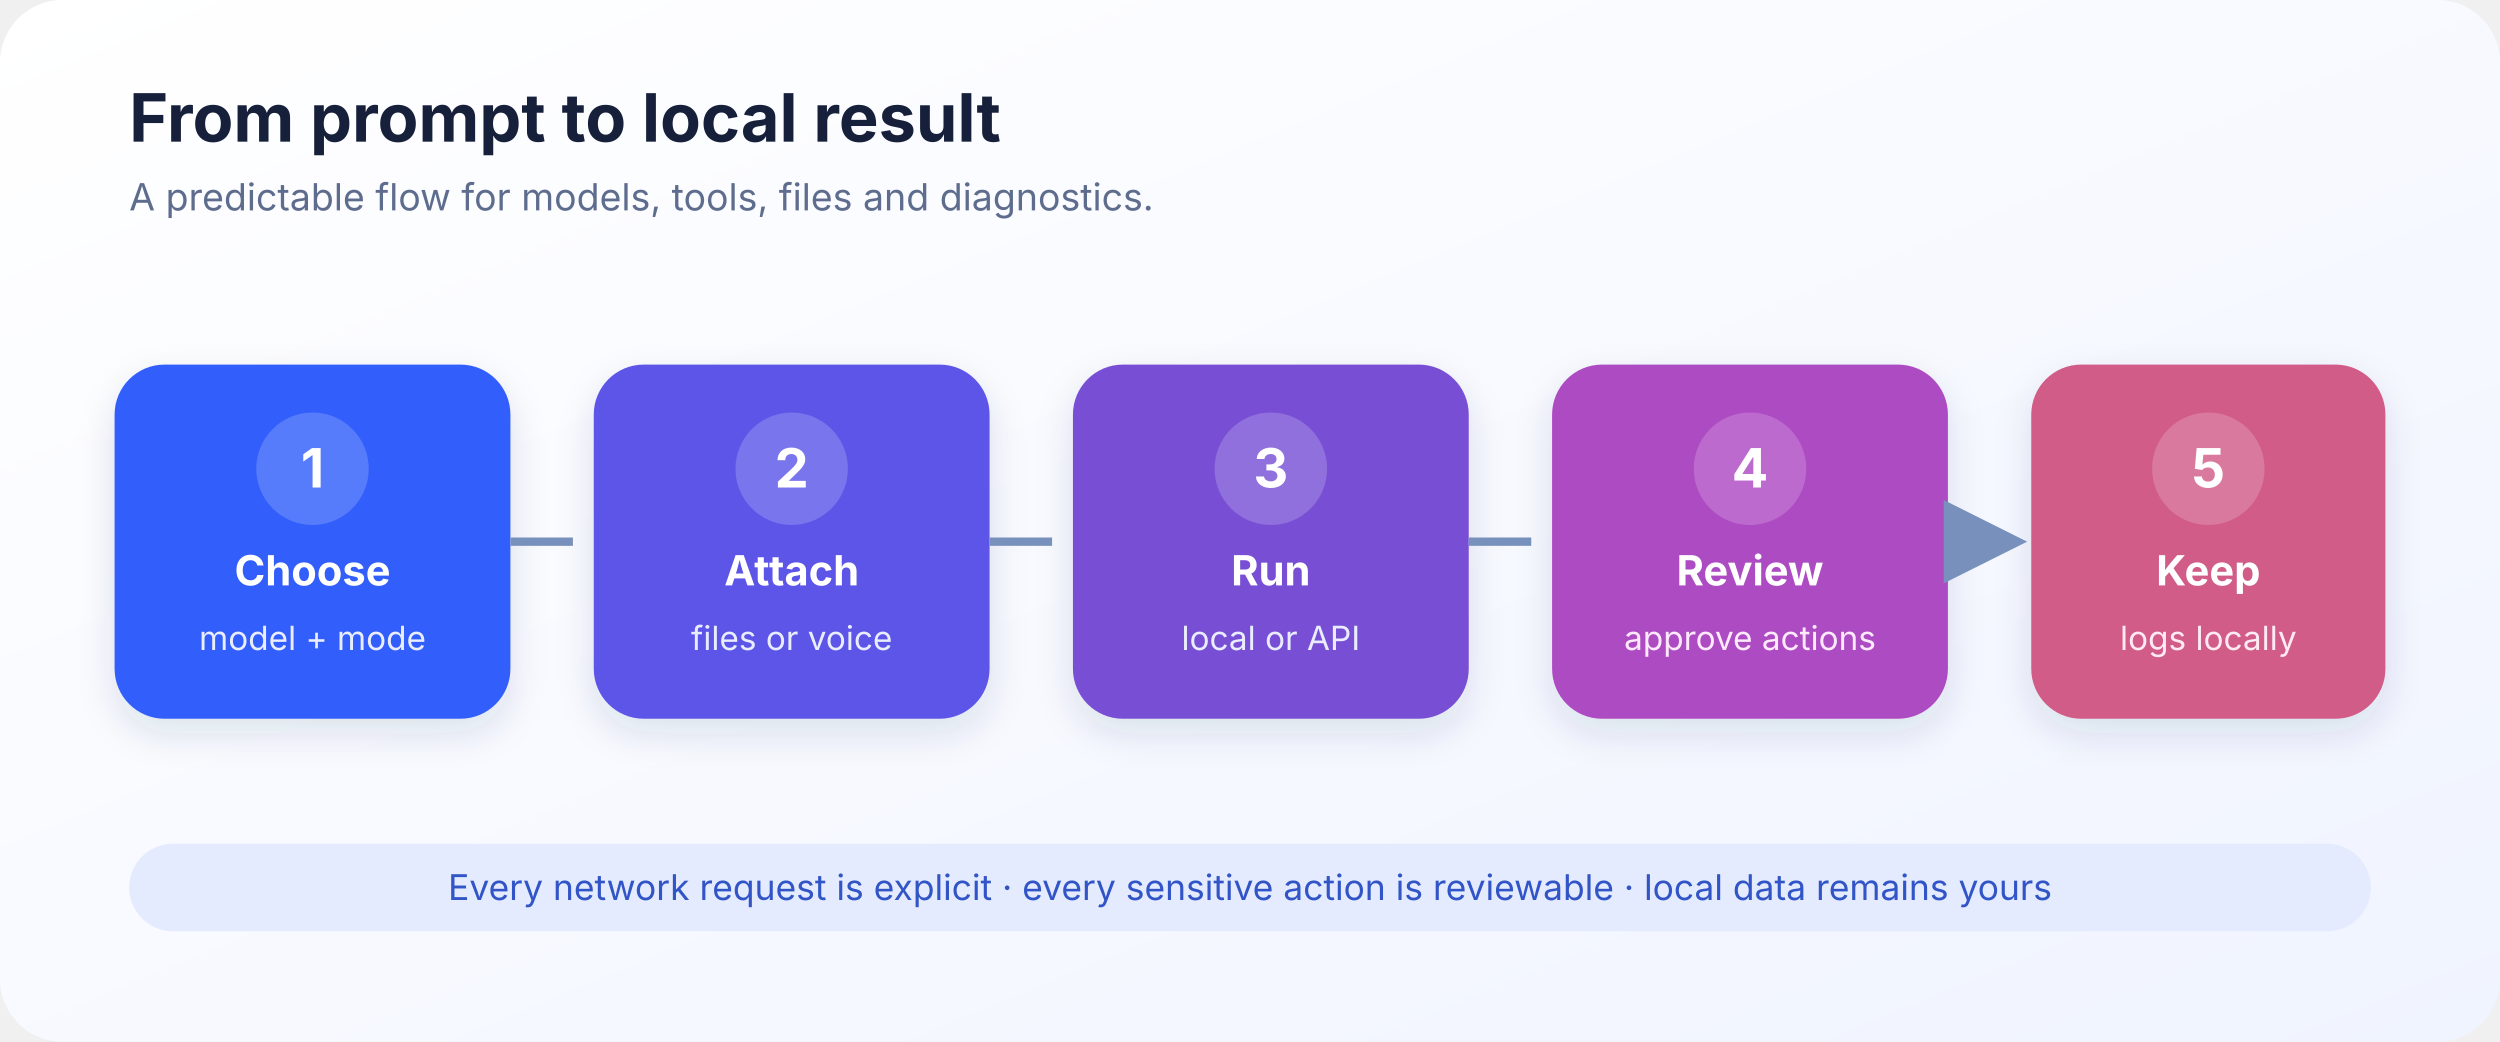
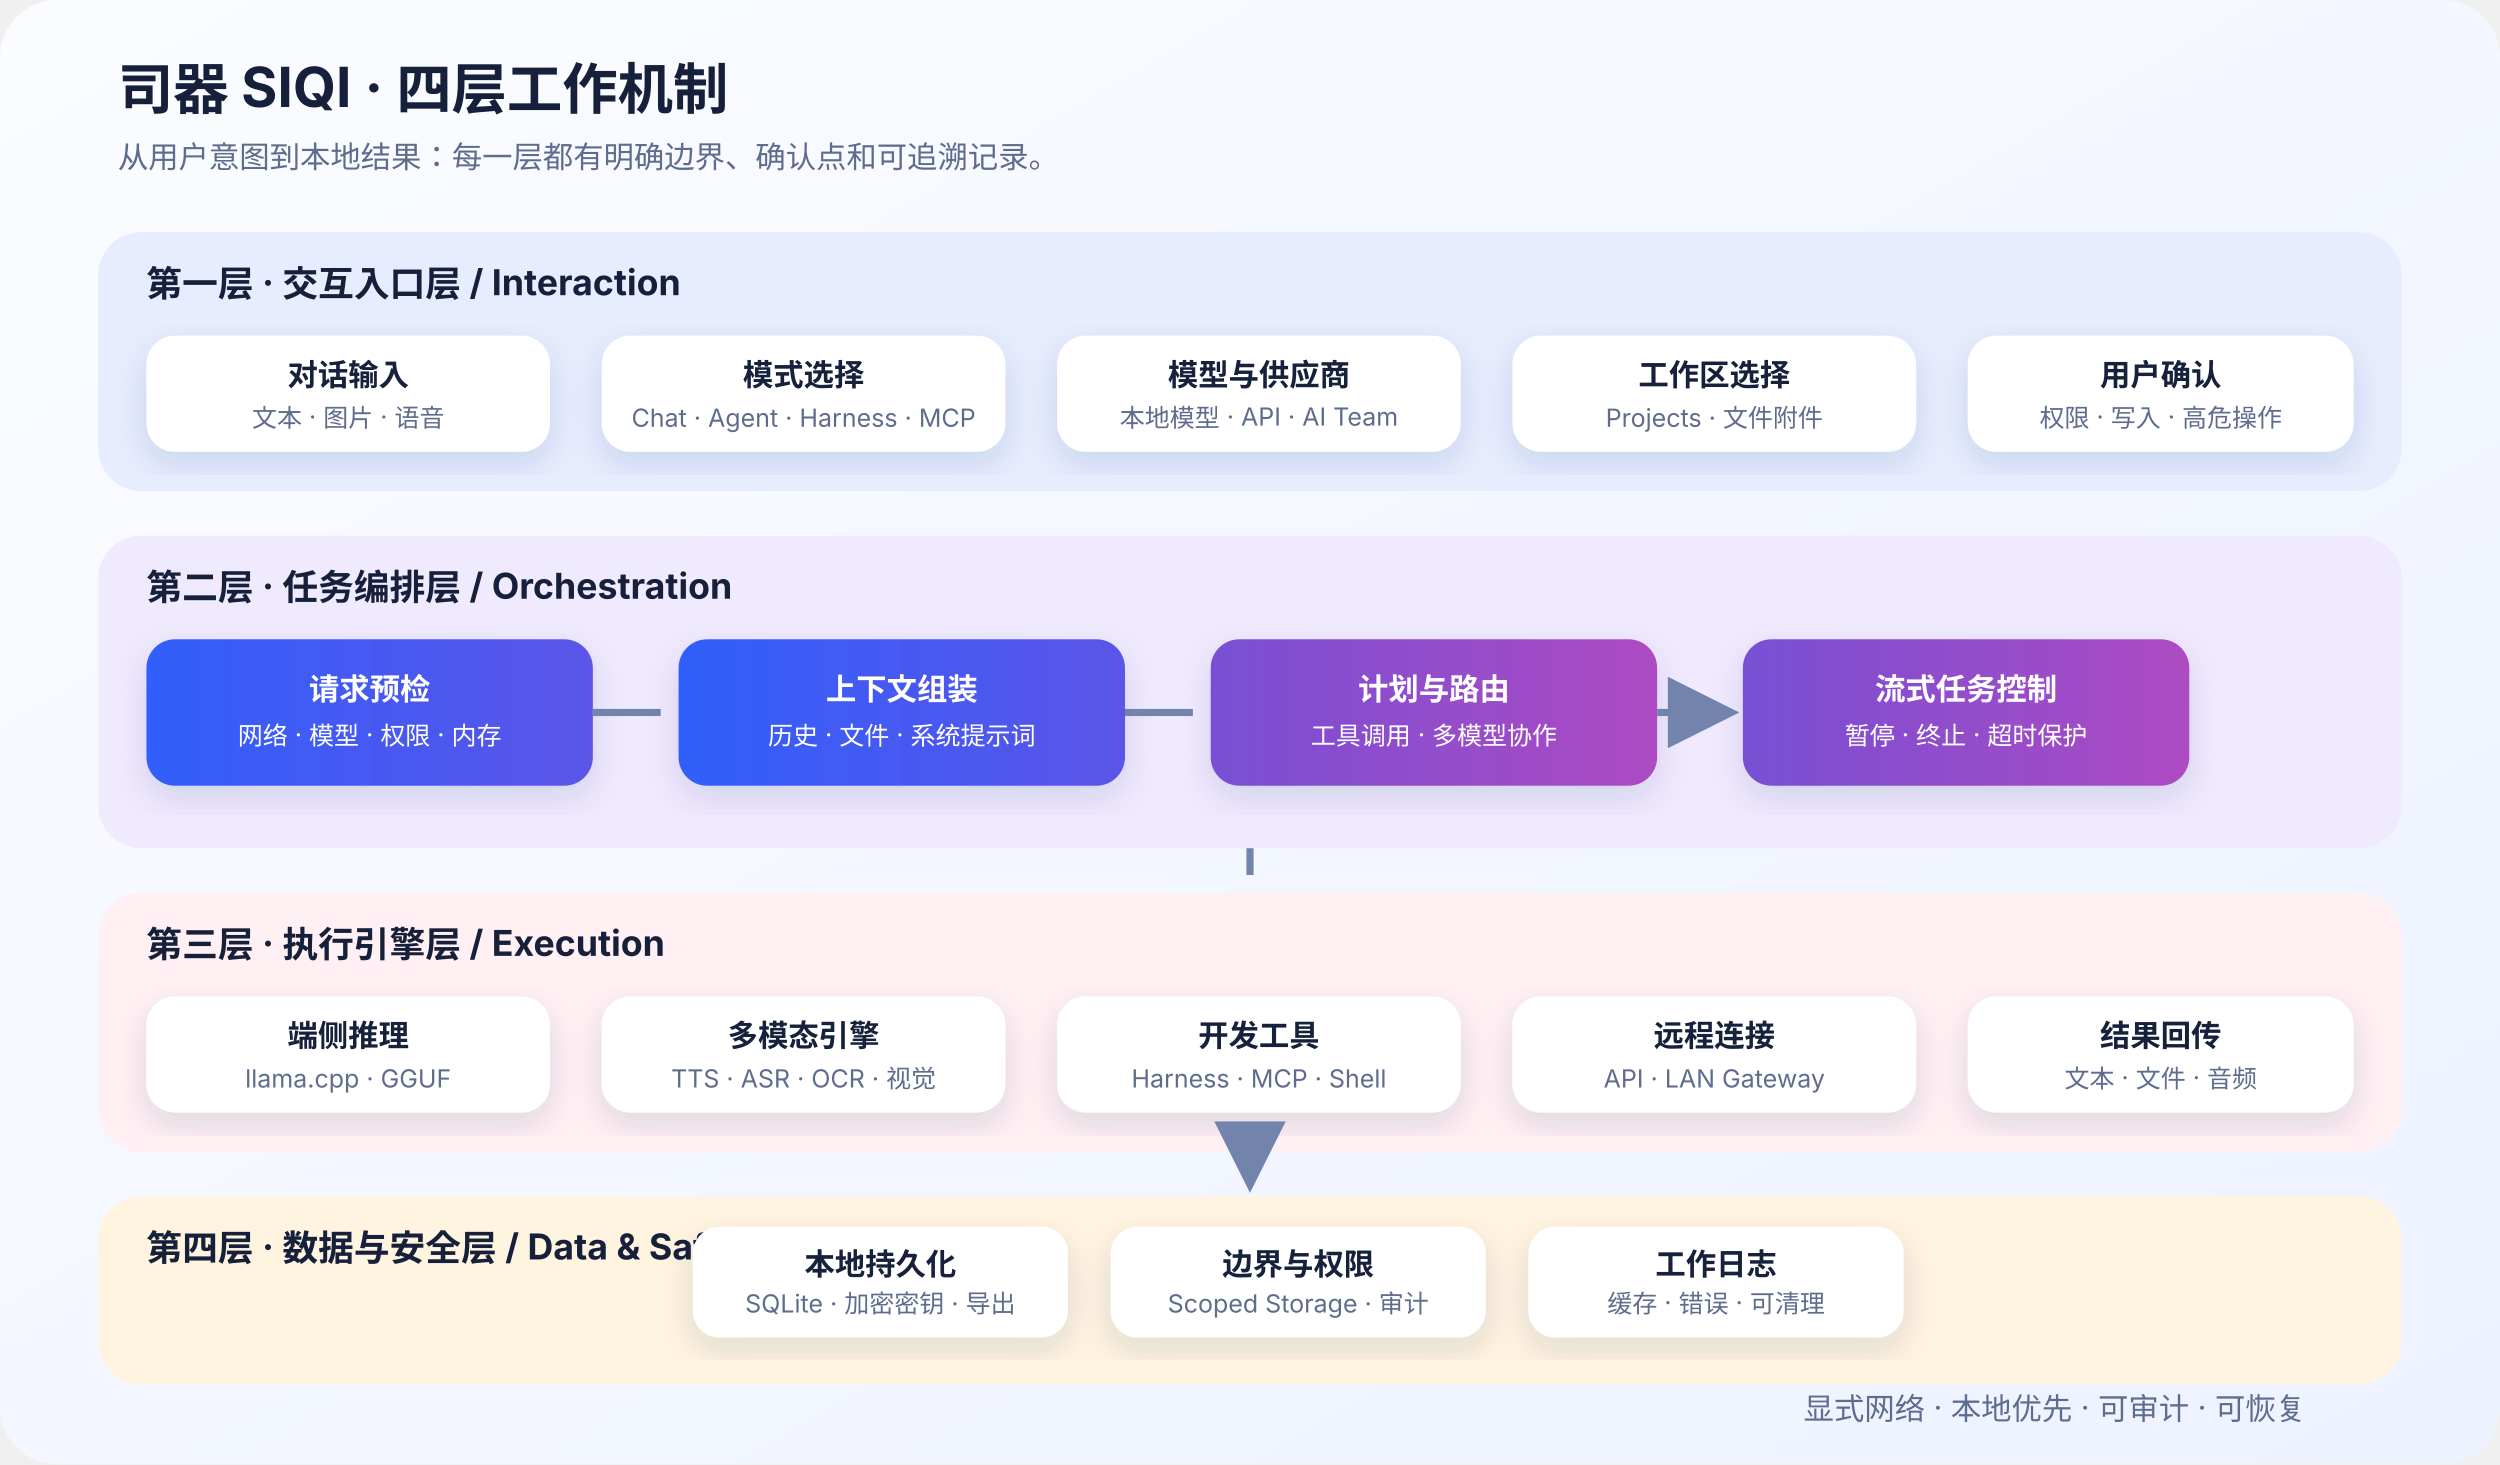
- <svg xmlns="http://www.w3.org/2000/svg" width="1200" height="500" viewBox="0 0 1200 500" role="img" aria-labelledby="title desc">
+ <svg xmlns="http://www.w3.org/2000/svg" width="1400" height="820" viewBox="0 0 1400 820" role="img" aria-labelledby="title desc">
  <defs>
    <linearGradient id="bg" x1="0" y1="0" x2="1" y2="1">
-       <stop stop-color="#fff" />
-       <stop offset="1" stop-color="#f0f4ff" />
+       <stop stop-color="#fbfcff" />
+       <stop offset="1" stop-color="#edf2ff" />
+     </linearGradient>
+     <linearGradient id="top" x1="0" y1="0" x2="1" y2="0">
+       <stop stop-color="#315efb" />
+       <stop offset="1" stop-color="#5b55e8" />
+     </linearGradient>
+     <linearGradient id="middle" x1="0" y1="0" x2="1" y2="0">
+       <stop stop-color="#784fd4" />
+       <stop offset="1" stop-color="#ad4bc2" />
    </linearGradient>
    <filter id="shadow" x="-20%" y="-20%" width="140%" height="140%">
-       <feDropShadow dx="0" dy="7" stdDeviation="9" flood-color="#233660" flood-opacity=".12" />
+       <feDropShadow dx="0" dy="7" stdDeviation="9" flood-color="#233660" flood-opacity=".13" />
    </filter>
    <marker id="arrow" markerWidth="10" markerHeight="10" refX="8" refY="5" orient="auto">
-       <path d="M0 0L10 5L0 10z" fill="#7890bc" />
+       <path d="M0 0L10 5L0 10z" fill="#7284ac" />
    </marker>
+     <style>
+       .font{font-family:Inter,Arial,sans-serif}
+       .title{font-size:31px;font-weight:700;fill:#17203b}
+       .sub{font-size:17px;fill:#5e6c8d}
+       .layer{font-size:20px;font-weight:700;fill:#17203b}
+       .node{font-size:17px;font-weight:700;fill:#17203b}
+       .detail{font-size:14px;fill:#5e6c8d}
+       .white{fill:#fff}
+     </style>
  </defs>
-   <rect width="1200" height="500" rx="30" fill="url(#bg)" />
-   <text x="62" y="68" font-family="Inter,Arial,sans-serif" font-size="32" font-weight="700" fill="#17203b">From prompt to local result</text>
-   <text x="62" y="101" font-family="Inter,Arial,sans-serif" font-size="18" fill="#5e6c8d">A predictable flow for models, tools, files and diagnostics.</text>
-   <g font-family="Inter,Arial,sans-serif" text-anchor="middle">
-     <g filter="url(#shadow)">
-       <rect x="55" y="175" width="190" height="170" rx="24" fill="#315efb" />
-       <circle cx="150" cy="225" r="27" fill="#fff" fill-opacity=".18" />
-       <text x="150" y="234" font-size="26" font-weight="700" fill="white">1</text>
-       <text x="150" y="281" font-size="20" font-weight="700" fill="white">Choose</text>
-       <text x="150" y="312" font-size="16" fill="#e9edff">model + mode</text>
-     </g>
-     <g filter="url(#shadow)">
-       <rect x="285" y="175" width="190" height="170" rx="24" fill="#5b55e8" />
-       <circle cx="380" cy="225" r="27" fill="#fff" fill-opacity=".18" />
-       <text x="380" y="234" font-size="26" font-weight="700" fill="white">2</text>
-       <text x="380" y="281" font-size="20" font-weight="700" fill="white">Attach</text>
-       <text x="380" y="312" font-size="16" fill="#e9edff">files or voice</text>
-     </g>
-     <g filter="url(#shadow)">
-       <rect x="515" y="175" width="190" height="170" rx="24" fill="#784fd4" />
-       <circle cx="610" cy="225" r="27" fill="#fff" fill-opacity=".18" />
-       <text x="610" y="234" font-size="26" font-weight="700" fill="white">3</text>
-       <text x="610" y="281" font-size="20" font-weight="700" fill="white">Run</text>
-       <text x="610" y="312" font-size="16" fill="#e9edff">local or API</text>
-     </g>
-     <g filter="url(#shadow)">
-       <rect x="745" y="175" width="190" height="170" rx="24" fill="#ad4bc2" />
-       <circle cx="840" cy="225" r="27" fill="#fff" fill-opacity=".18" />
-       <text x="840" y="234" font-size="26" font-weight="700" fill="white">4</text>
-       <text x="840" y="281" font-size="20" font-weight="700" fill="white">Review</text>
-       <text x="840" y="312" font-size="16" fill="#ffeafd">approve actions</text>
-     </g>
-     <g filter="url(#shadow)">
-       <rect x="975" y="175" width="170" height="170" rx="24" fill="#d05b87" />
-       <circle cx="1060" cy="225" r="27" fill="#fff" fill-opacity=".18" />
-       <text x="1060" y="234" font-size="26" font-weight="700" fill="white">5</text>
-       <text x="1060" y="281" font-size="20" font-weight="700" fill="white">Keep</text>
-       <text x="1060" y="312" font-size="16" fill="#ffeaf1">logs locally</text>
-     </g>
+   <rect width="1400" height="820" rx="32" fill="url(#bg)" />
+   <text x="66" y="61" class="font title">司器 SIQI · 四层工作机制</text>
+   <text x="66" y="94" class="font sub">从用户意图到本地结果：每一层都有明确边界、确认点和可追溯记录。</text>
+   <rect x="55" y="130" width="1290" height="145" rx="24" fill="#e7edff" />
+   <text x="82" y="166" class="font layer">第一层 · 交互入口层 / Interaction</text>
+   <g filter="url(#shadow)">
+     <rect x="82" y="188" width="226" height="65" rx="16" fill="white" />
+     <text x="195" y="216" text-anchor="middle" class="font node">对话输入</text>
+     <text x="195" y="239" text-anchor="middle" class="font detail">文本 · 图片 · 语音</text>
+     <rect x="337" y="188" width="226" height="65" rx="16" fill="white" />
+     <text x="450" y="216" text-anchor="middle" class="font node">模式选择</text>
+     <text x="450" y="239" text-anchor="middle" class="font detail">Chat · Agent · Harness · MCP</text>
+     <rect x="592" y="188" width="226" height="65" rx="16" fill="white" />
+     <text x="705" y="216" text-anchor="middle" class="font node">模型与供应商</text>
+     <text x="705" y="239" text-anchor="middle" class="font detail">本地模型 · API · AI Team</text>
+     <rect x="847" y="188" width="226" height="65" rx="16" fill="white" />
+     <text x="960" y="216" text-anchor="middle" class="font node">工作区选择</text>
+     <text x="960" y="239" text-anchor="middle" class="font detail">Projects · 文件附件</text>
+     <rect x="1102" y="188" width="216" height="65" rx="16" fill="white" />
+     <text x="1210" y="216" text-anchor="middle" class="font node">用户确认</text>
+     <text x="1210" y="239" text-anchor="middle" class="font detail">权限 · 写入 · 高危操作</text>
  </g>
-   <path d="M245 260H275M475 260H505M705 260H735M935 260H965" stroke="#7890bc" stroke-width="4" marker-end="url(#arrow)" />
-   <rect x="62" y="405" width="1076" height="42" rx="21" fill="#e4ebff" />
-   <text x="600" y="432" text-anchor="middle" font-family="Inter,Arial,sans-serif" font-size="17" fill="#3154c6">Every network request is explicit · every sensitive action is reviewable · local data remains yours</text>
+   <rect x="55" y="300" width="1290" height="175" rx="24" fill="#f0eaff" />
+   <text x="82" y="336" class="font layer">第二层 · 任务编排层 / Orchestration</text>
+   <g filter="url(#shadow)">
+     <rect x="82" y="358" width="250" height="82" rx="16" fill="url(#top)" />
+     <text x="207" y="392" text-anchor="middle" class="font node white">请求预检</text>
+     <text x="207" y="417" text-anchor="middle" class="font white" font-size="14">网络 · 模型 · 权限 · 内存</text>
+     <rect x="380" y="358" width="250" height="82" rx="16" fill="url(#top)" />
+     <text x="505" y="392" text-anchor="middle" class="font node white">上下文组装</text>
+     <text x="505" y="417" text-anchor="middle" class="font white" font-size="14">历史 · 文件 · 系统提示词</text>
+     <rect x="678" y="358" width="250" height="82" rx="16" fill="url(#middle)" />
+     <text x="803" y="392" text-anchor="middle" class="font node white">计划与路由</text>
+     <text x="803" y="417" text-anchor="middle" class="font white" font-size="14">工具调用 · 多模型协作</text>
+     <rect x="976" y="358" width="250" height="82" rx="16" fill="url(#middle)" />
+     <text x="1101" y="392" text-anchor="middle" class="font node white">流式任务控制</text>
+     <text x="1101" y="417" text-anchor="middle" class="font white" font-size="14">暂停 · 终止 · 超时保护</text>
+   </g>
+   <path d="M332 399H370M630 399H668M928 399H966" stroke="#7284ac" stroke-width="4" marker-end="url(#arrow)" />
+   <rect x="55" y="500" width="1290" height="145" rx="24" fill="#fff0f3" />
+   <text x="82" y="536" class="font layer">第三层 · 执行引擎层 / Execution</text>
+   <g filter="url(#shadow)">
+     <rect x="82" y="558" width="226" height="65" rx="16" fill="white" />
+     <text x="195" y="586" text-anchor="middle" class="font node">端侧推理</text>
+     <text x="195" y="609" text-anchor="middle" class="font detail">llama.cpp · GGUF</text>
+     <rect x="337" y="558" width="226" height="65" rx="16" fill="white" />
+     <text x="450" y="586" text-anchor="middle" class="font node">多模态引擎</text>
+     <text x="450" y="609" text-anchor="middle" class="font detail">TTS · ASR · OCR · 视觉</text>
+     <rect x="592" y="558" width="226" height="65" rx="16" fill="white" />
+     <text x="705" y="586" text-anchor="middle" class="font node">开发工具</text>
+     <text x="705" y="609" text-anchor="middle" class="font detail">Harness · MCP · Shell</text>
+     <rect x="847" y="558" width="226" height="65" rx="16" fill="white" />
+     <text x="960" y="586" text-anchor="middle" class="font node">远程连接</text>
+     <text x="960" y="609" text-anchor="middle" class="font detail">API · LAN Gateway</text>
+     <rect x="1102" y="558" width="216" height="65" rx="16" fill="white" />
+     <text x="1210" y="586" text-anchor="middle" class="font node">结果回传</text>
+     <text x="1210" y="609" text-anchor="middle" class="font detail">文本 · 文件 · 音频</text>
+   </g>
+   <rect x="55" y="670" width="1290" height="105" rx="24" fill="#fff4df" />
+   <text x="82" y="706" class="font layer">第四层 · 数据与安全层 / Data &amp; Safety</text>
+   <g filter="url(#shadow)">
+     <rect x="388" y="687" width="210" height="62" rx="15" fill="white" />
+     <text x="493" y="714" text-anchor="middle" class="font node">本地持久化</text>
+     <text x="493" y="735" text-anchor="middle" class="font detail">SQLite · 加密密钥 · 导出</text>
+     <rect x="622" y="687" width="210" height="62" rx="15" fill="white" />
+     <text x="727" y="714" text-anchor="middle" class="font node">边界与权限</text>
+     <text x="727" y="735" text-anchor="middle" class="font detail">Scoped Storage · 审计</text>
+     <rect x="856" y="687" width="210" height="62" rx="15" fill="white" />
+     <text x="961" y="714" text-anchor="middle" class="font node">工作日志</text>
+     <text x="961" y="735" text-anchor="middle" class="font detail">缓存 · 错误 · 可清理</text>
+   </g>
+   <path d="M700 475V490M700 645V660" stroke="#7284ac" stroke-width="4" marker-end="url(#arrow)" />
+   <text x="1010" y="795" class="font sub">显式网络 · 本地优先 · 可审计 · 可恢复</text>
</svg>
